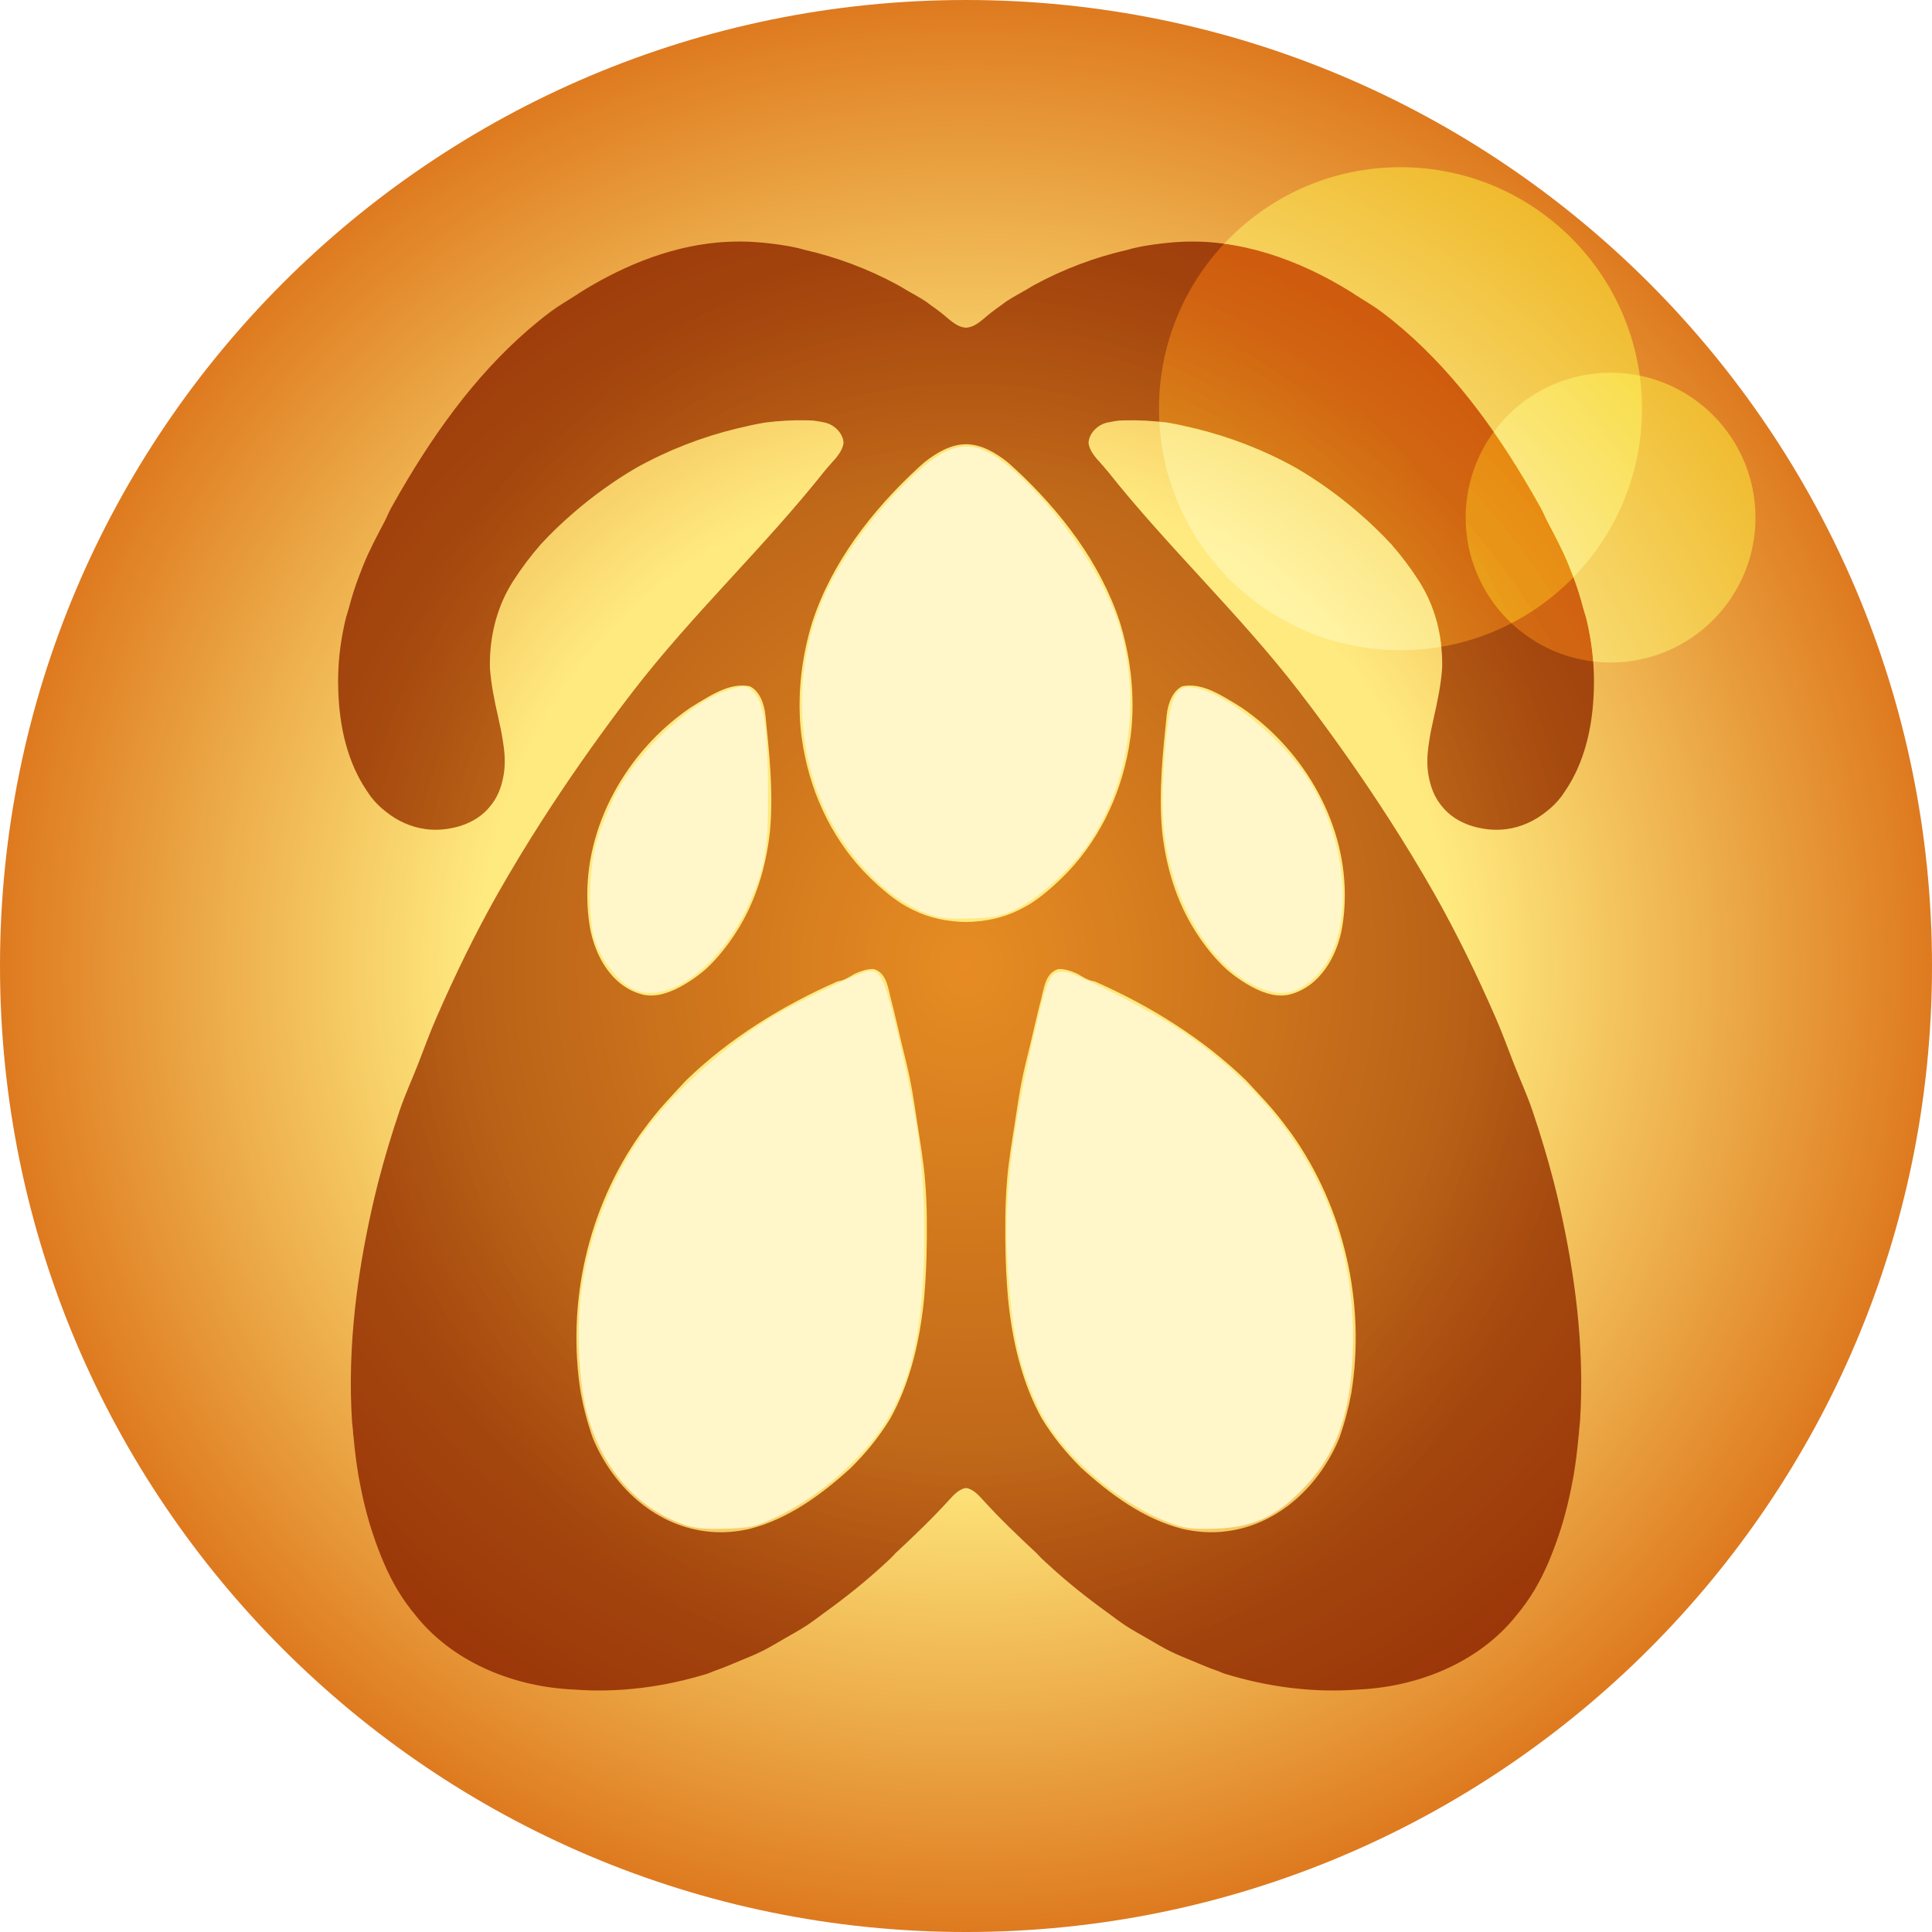
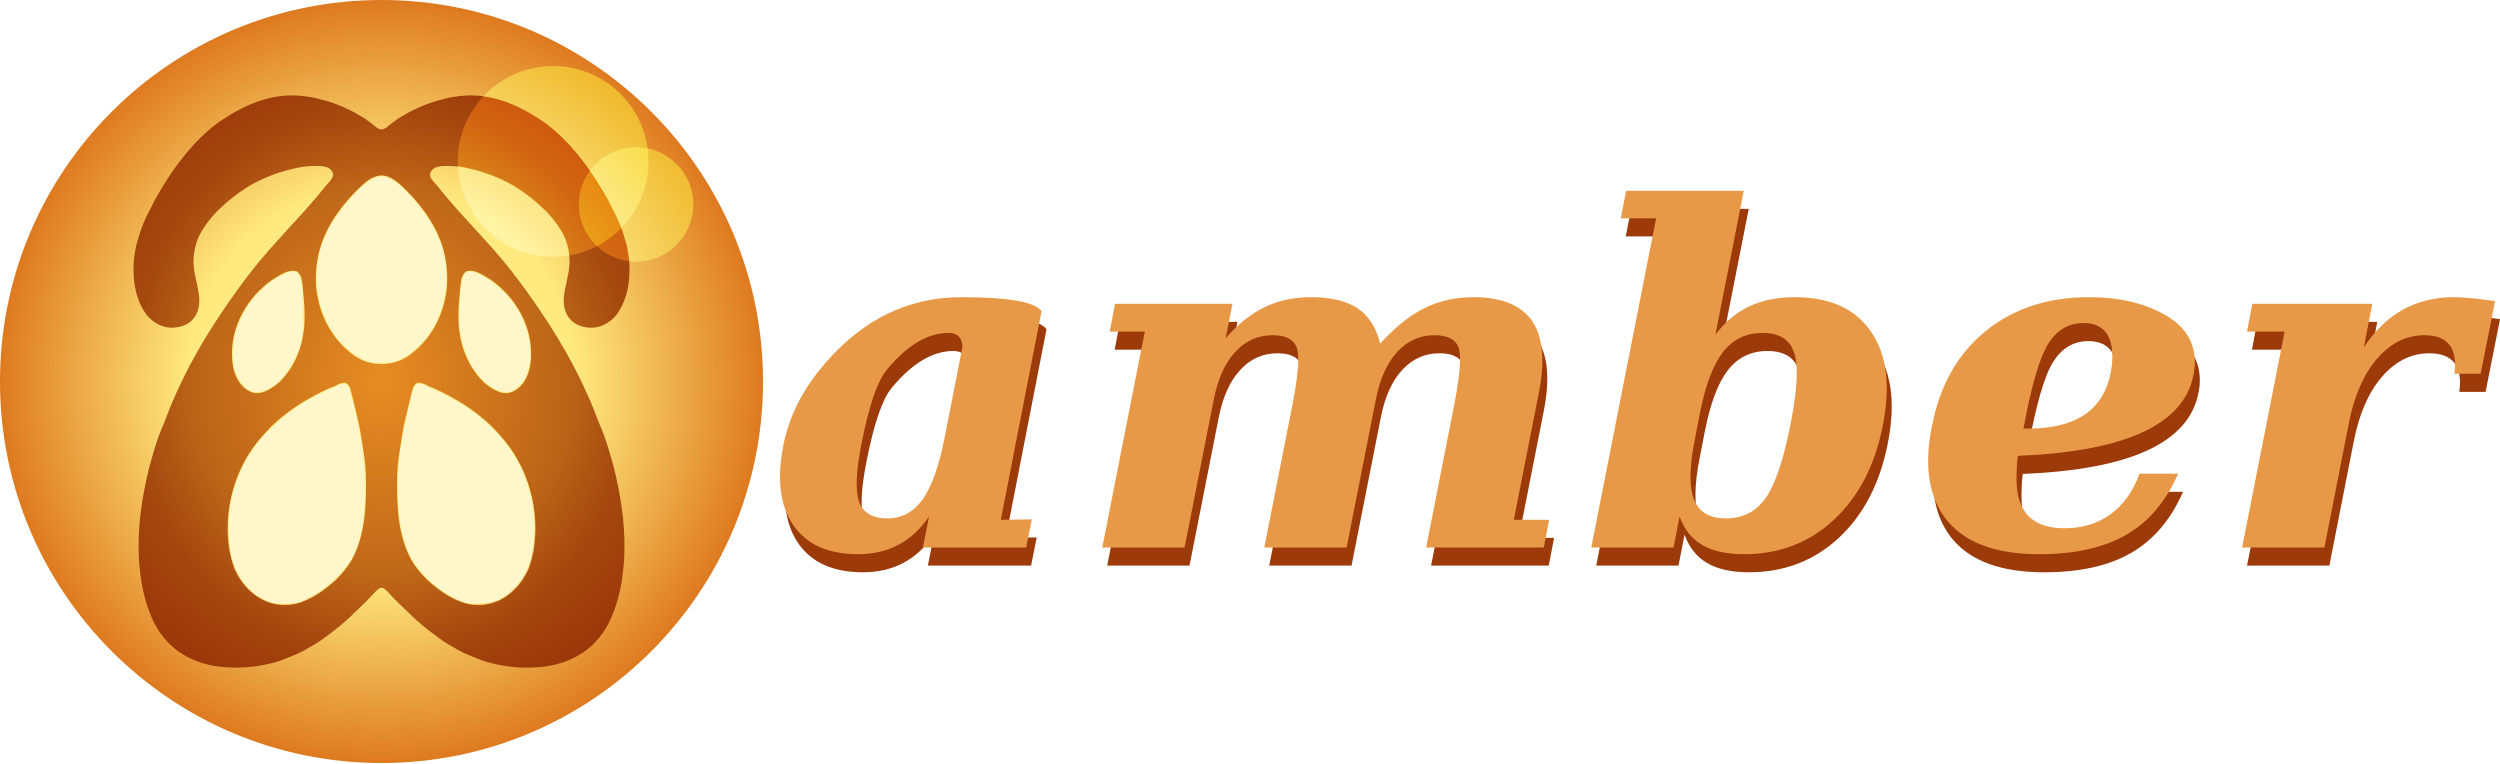
- <svg xmlns="http://www.w3.org/2000/svg" xmlns:xlink="http://www.w3.org/1999/xlink" width="200mm" height="200mm" viewBox="0 0 200 200" version="1.1" id="svg1" xml:space="preserve">
+ <svg xmlns="http://www.w3.org/2000/svg" xmlns:ns2="http://krita.org/namespaces/svg/krita" xmlns:xlink="http://www.w3.org/1999/xlink" width="655.292mm" height="200mm" viewBox="0 0 655.292 200" version="1.1" id="svg1" xml:space="preserve">
  <defs id="defs1">
    <linearGradient id="linearGradient61">
      <stop style="stop-color:#e79947;stop-opacity:1;" offset="0" id="stop61" />
      <stop style="stop-color:#ac5e28;stop-opacity:1;" offset="1" id="stop62" />
    </linearGradient>
    <linearGradient id="linearGradient4">
      <stop style="stop-color:#ffea7f;stop-opacity:1;" offset="0.504" id="stop4" />
      <stop style="stop-color:#de7a1f;stop-opacity:1;" offset="1" id="stop5" />
    </linearGradient>
    <radialGradient xlink:href="#linearGradient4" id="radialGradient5-8-6-0" cx="1442.396" cy="-22.189" fx="1442.396" fy="-22.189" r="100" gradientUnits="userSpaceOnUse" gradientTransform="translate(692.3495,0.977361)" />
    <radialGradient xlink:href="#linearGradient61" id="radialGradient62-6" cx="2422.762" cy="-14.078" fx="2422.762" fy="-14.078" r="65" gradientTransform="matrix(1,0,0,1.153851,0,2.165942)" gradientUnits="userSpaceOnUse" />
  </defs>
  <g id="layer2" style="display:inline;opacity:1" transform="translate(-568.7736,706.7615)">
+     <g id="g1-2" transform="matrix(1.261193,0,0,1.24367,-518.0647,-548.5414)" style="display:inline">
+       <text id="shape0-8-0-68-2-6-9" ns2:useRichText="true" text-rendering="auto" ns2:textVersion="3" fill="#e48f41" stroke-opacity="0" stroke="#000000" stroke-width="0" stroke-linecap="square" stroke-linejoin="bevel" letter-spacing="0" word-spacing="0" style="font-weight:700;font-size:98.972px;font-family:'DejaVu Serif';text-align:start;display:inline;fill:#9c3a0a;fill-opacity:1" x="1022.175" y="-8.011">
+         <tspan x="1022.175" id="tspan3-9-5-9-0-2-3" style="font-style:italic;font-size:98.972px;fill:#9c3a0a;fill-opacity:1;stroke-width:0">amber<tspan style="font-style:italic;font-variant:normal;font-weight:bold;font-stretch:normal;font-family:Cantarell;-inkscape-font-specification:'Cantarell Bold Italic';fill:#9c3a0a;fill-opacity:1;stroke-width:0" id="tspan66-5-9-1" />
+         </tspan>
+       </text>
+       <text id="shape0-8-0-68-1-9" ns2:useRichText="true" text-rendering="auto" ns2:textVersion="3" fill="#e48f41" stroke-opacity="0" stroke="#000000" stroke-width="0" stroke-linecap="square" stroke-linejoin="bevel" letter-spacing="0" word-spacing="0" style="font-weight:700;font-size:98.972px;font-family:'DejaVu Serif';text-align:start;display:inline;fill:#e79947;fill-opacity:1" x="1021.147" y="-11.821">
+         <tspan x="1021.147" id="tspan3-9-5-9-2-4" style="font-style:italic;font-size:98.972px;fill:#e79947;fill-opacity:1;stroke-width:0">amber<tspan style="font-style:italic;font-variant:normal;font-weight:bold;font-stretch:normal;font-family:Cantarell;-inkscape-font-specification:'Cantarell Bold Italic';fill:#a05d10;fill-opacity:1;stroke-width:0" id="tspan66-7-7" />
+         </tspan>
+       </text>
+     </g>
    <g id="g66-2" transform="translate(-1753.988,-592.6833)" style="display:inline">
      <circle style="display:inline;fill:url(#radialGradient5-8-6-0);stroke-width:1.097" id="path4-3-8-0" cx="2134.746" cy="-21.211" r="100" transform="translate(288.0159,7.133041)" />
      <path id="path56-0-1-5-2" style="mix-blend-mode:multiply;fill:url(#radialGradient62-6);stroke-width:0.17" d="m 2398,-89.044 c -5.332,0.279 -10.463,2.316 -15.036,5.148 -0.196,0.122 -0.385,0.252 -0.578,0.377 -0.888,0.571 -1.811,1.097 -2.646,1.726 -6.111,4.594 -10.841,10.769 -14.771,17.325 -0.577,0.963 -1.137,1.934 -1.681,2.909 -0.276,0.494 -0.483,1.03 -0.748,1.533 -0.766,1.452 -1.539,2.896 -2.154,4.413 -0.032,0.079 -0.063,0.158 -0.095,0.237 -0.333,0.836 -0.647,1.679 -0.923,2.537 -0.194,0.589 -0.351,1.186 -0.514,1.783 -0.11,0.411 -0.258,0.809 -0.353,1.226 -0.05,0.221 -0.098,0.442 -0.144,0.664 -0.383,1.833 -0.597,3.7 -0.594,5.593 0,0.017 10e-5,0.033 0,0.05 0,0.585 0.019,1.174 0.054,1.764 0.2,3.308 0.992,6.644 2.837,9.425 0.046,0.07 0.094,0.139 0.142,0.209 0.109,0.158 0.207,0.322 0.324,0.477 0.455,0.604 0.992,1.137 1.587,1.593 1.18,0.948 2.588,1.607 4.127,1.807 0.917,0.12 1.877,0.075 2.8,-0.129 0.895,-0.179 1.76,-0.518 2.547,-1.031 0.53,-0.346 0.982,-0.771 1.359,-1.252 0.281,-0.342 0.525,-0.718 0.723,-1.129 0.227,-0.471 0.393,-0.956 0.508,-1.449 0.158,-0.63 0.237,-1.28 0.242,-1.92 0.01,-0.676 -0.059,-1.344 -0.164,-2.006 -0.123,-0.895 -0.313,-1.784 -0.509,-2.644 -0.377,-1.657 -0.733,-3.366 -0.859,-5.079 -0.069,-2.75 0.491,-5.503 1.758,-7.928 0.033,-0.063 0.068,-0.124 0.102,-0.187 0.165,-0.304 0.336,-0.605 0.523,-0.897 0.86,-1.342 1.818,-2.614 2.861,-3.811 1.089,-1.194 2.272,-2.306 3.482,-3.349 1.984,-1.71 4.141,-3.263 6.426,-4.597 3.264,-1.818 6.79,-3.186 10.403,-4.063 0.962,-0.233 1.942,-0.452 2.932,-0.618 1.441,-0.183 2.898,-0.263 4.362,-0.229 0.192,0.004 0.394,0.011 0.601,0.023 0.409,0.049 0.818,0.118 1.224,0.21 1.037,0.234 1.886,1.153 1.93,2.094 -0.06,0.536 -0.363,1.037 -0.724,1.494 -0.184,0.243 -0.413,0.449 -0.599,0.689 -0.027,0.028 -0.054,0.06 -0.081,0.088 -0.199,0.206 -0.362,0.444 -0.56,0.65 -6.27,7.911 -13.726,14.861 -19.886,22.877 -0.445,0.579 -0.886,1.16 -1.325,1.743 -2.778,3.709 -5.434,7.508 -7.943,11.407 -1.636,2.543 -3.21,5.134 -4.707,7.77 -2.325,4.114 -4.385,8.364 -6.277,12.69 -0.701,1.595 -1.29,3.222 -1.92,4.845 -0.635,1.634 -1.375,3.224 -1.937,4.888 -0.819,2.424 -1.56,4.883 -2.205,7.368 -0.254,0.995 -0.492,1.995 -0.714,2.999 -0.742,3.351 -1.332,6.747 -1.7,10.164 -0.415,3.846 -0.55,7.717 -0.307,11.578 0.022,0.354 0.079,0.709 0.107,1.063 0,0.052 0,0.105 0,0.157 0.011,0.141 0.041,0.282 0.053,0.424 0.12,1.353 0.288,2.699 0.512,4.044 0.06,0.356 0.136,0.705 0.204,1.059 0.246,1.291 0.556,2.561 0.927,3.817 0.128,0.427 0.261,0.852 0.405,1.273 0.66,1.954 1.433,3.865 2.494,5.647 0.56,0.942 1.198,1.836 1.904,2.674 3.749,4.708 9.801,7.224 15.754,7.619 0.211,0.014 0.422,0.026 0.634,0.036 4.64,0.356 9.365,-0.272 13.79,-1.641 0.262,-0.081 0.501,-0.213 0.76,-0.3 0.829,-0.281 1.63,-0.624 2.437,-0.962 0.843,-0.352 1.694,-0.684 2.51,-1.093 0.77,-0.385 1.502,-0.832 2.248,-1.263 0.771,-0.447 1.555,-0.865 2.301,-1.356 0.635,-0.417 1.232,-0.882 1.847,-1.327 2.215,-1.597 4.354,-3.305 6.349,-5.156 0.144,-0.133 0.287,-0.267 0.429,-0.401 0.205,-0.193 0.396,-0.404 0.591,-0.611 1.911,-1.773 3.793,-3.579 5.547,-5.505 0.465,-0.511 1.062,-1.172 1.762,-1.244 0.7,0.072 1.297,0.733 1.762,1.244 1.754,1.927 3.637,3.734 5.548,5.507 0.194,0.206 0.385,0.417 0.589,0.609 0.142,0.134 0.285,0.267 0.428,0.4 0,5.1e-4 0,10e-4 0,10e-4 0,1e-5 10e-5,-2e-5 10e-5,0 0.011,0.01 0.023,0.019 0.034,0.029 1.984,1.839 4.111,3.538 6.314,5.126 0.615,0.446 1.212,0.911 1.848,1.328 0.746,0.49 1.53,0.909 2.301,1.356 0.746,0.43 1.479,0.878 2.248,1.263 0.816,0.41 1.666,0.741 2.51,1.093 0.807,0.337 1.607,0.681 2.436,0.962 0.259,0.087 0.498,0.219 0.76,0.3 4.425,1.369 9.149,1.997 13.79,1.641 0.211,-0.011 0.423,-0.023 0.634,-0.036 5.953,-0.395 12.005,-2.911 15.754,-7.619 0.705,-0.838 1.343,-1.732 1.904,-2.674 1.06,-1.782 1.833,-3.693 2.493,-5.646 0.145,-0.422 0.277,-0.847 0.406,-1.274 0.371,-1.256 0.681,-2.525 0.927,-3.815 0.069,-0.355 0.144,-0.704 0.205,-1.061 0.224,-1.344 0.392,-2.689 0.512,-4.042 0.012,-0.142 0.043,-0.283 0.054,-0.425 0,-0.052 0,-0.105 0,-0.157 0.028,-0.354 0.084,-0.709 0.107,-1.063 0.243,-3.861 0.108,-7.733 -0.307,-11.578 -0.369,-3.417 -0.959,-6.814 -1.7,-10.164 -0.222,-1.004 -0.461,-2.004 -0.714,-2.999 -0.645,-2.485 -1.386,-4.944 -2.205,-7.368 -0.562,-1.664 -1.302,-3.254 -1.937,-4.888 -0.63,-1.623 -1.219,-3.249 -1.92,-4.844 -1.893,-4.328 -3.953,-8.58 -6.28,-12.695 -1.496,-2.634 -3.069,-5.223 -4.704,-7.764 -2.509,-3.9 -5.165,-7.699 -7.943,-11.407 -0.439,-0.584 -0.881,-1.165 -1.325,-1.743 -6.16,-8.017 -13.616,-14.966 -19.886,-22.877 -0.199,-0.206 -0.361,-0.445 -0.56,-0.65 -0.027,-0.028 -0.054,-0.06 -0.081,-0.088 -0.186,-0.24 -0.415,-0.447 -0.599,-0.689 -0.361,-0.458 -0.664,-0.959 -0.723,-1.494 0.044,-0.941 0.893,-1.86 1.93,-2.094 0.406,-0.092 0.815,-0.161 1.224,-0.21 0.207,-0.012 0.409,-0.018 0.601,-0.023 1.464,-0.034 2.92,0.046 4.362,0.229 0.99,0.166 1.97,0.385 2.932,0.618 3.613,0.877 7.139,2.245 10.403,4.063 2.286,1.333 4.443,2.887 6.427,4.597 1.21,1.043 2.393,2.155 3.482,3.349 1.043,1.197 2.001,2.468 2.861,3.811 0.188,0.293 0.359,0.595 0.524,0.899 0.033,0.061 0.068,0.122 0.101,0.183 1.267,2.425 1.828,5.178 1.758,7.929 -0.126,1.713 -0.482,3.422 -0.859,5.079 -0.196,0.859 -0.385,1.748 -0.509,2.644 -0.104,0.663 -0.169,1.33 -0.164,2.006 0,0.641 0.084,1.291 0.242,1.92 0.115,0.493 0.281,0.977 0.508,1.449 0.198,0.411 0.442,0.787 0.723,1.129 0.377,0.481 0.829,0.906 1.359,1.252 0.788,0.514 1.652,0.852 2.548,1.031 0.923,0.204 1.883,0.248 2.8,0.129 1.539,-0.201 2.947,-0.859 4.127,-1.807 0.594,-0.455 1.131,-0.989 1.587,-1.593 0.116,-0.154 0.214,-0.318 0.323,-0.476 0.048,-0.07 0.096,-0.139 0.143,-0.21 1.844,-2.781 2.636,-6.116 2.836,-9.425 0.038,-0.587 0.056,-1.175 0.054,-1.764 0,-0.017 0,-0.033 1e-4,-0.05 0,-1.893 -0.212,-3.76 -0.594,-5.593 -0.046,-0.222 -0.093,-0.444 -0.144,-0.664 -0.095,-0.417 -0.244,-0.816 -0.354,-1.228 -0.163,-0.596 -0.319,-1.192 -0.513,-1.78 -0.276,-0.859 -0.591,-1.702 -0.924,-2.538 -0.032,-0.079 -0.062,-0.158 -0.095,-0.236 -0.614,-1.517 -1.388,-2.961 -2.154,-4.413 -0.264,-0.503 -0.472,-1.039 -0.748,-1.533 -0.544,-0.975 -1.104,-1.946 -1.681,-2.909 -3.93,-6.555 -8.661,-12.73 -14.771,-17.324 -0.836,-0.628 -1.759,-1.155 -2.647,-1.726 -0.193,-0.125 -0.383,-0.255 -0.578,-0.377 -5.382,-3.333 -11.559,-5.538 -17.879,-5.133 -0.503,0.032 -1.005,0.077 -1.505,0.132 -0.693,0.077 -1.382,0.176 -2.068,0.297 -0.383,0.072 -0.764,0.154 -1.145,0.245 -0.158,0.038 -0.314,0.092 -0.471,0.132 -3.371,0.762 -6.627,1.992 -9.656,3.633 -0.32,0.171 -0.622,0.369 -0.936,0.55 -0.642,0.371 -1.297,0.722 -1.916,1.125 -0.166,0.108 -0.326,0.227 -0.482,0.352 -0.402,0.281 -0.798,0.572 -1.186,0.872 -0.763,0.59 -1.556,1.49 -2.559,1.528 -1.002,-0.038 -1.796,-0.938 -2.559,-1.528 -0.389,-0.301 -0.784,-0.591 -1.186,-0.872 -0.156,-0.126 -0.316,-0.244 -0.482,-0.352 -0.619,-0.404 -1.274,-0.755 -1.917,-1.126 -0.313,-0.18 -0.615,-0.378 -0.934,-0.549 -3.029,-1.642 -6.285,-2.872 -9.656,-3.634 -0.158,-0.04 -0.314,-0.094 -0.472,-0.132 -0.38,-0.091 -0.762,-0.173 -1.145,-0.245 -0.686,-0.12 -1.375,-0.22 -2.068,-0.297 -0.5,-0.056 -1.002,-0.1 -1.505,-0.132 -0.951,-0.061 -1.899,-0.064 -2.844,-0.015 z m 24.767,20.95 c 1.594,0.016 3.041,0.875 4.277,1.842 0.049,0.041 0.095,0.085 0.144,0.127 0.21,0.167 0.394,0.364 0.6,0.536 4.779,4.428 8.866,9.74 10.888,15.88 1.079,3.494 1.533,7.171 1.238,10.814 -0.062,0.767 -0.181,1.531 -0.31,2.293 -0.895,5.044 -3.221,9.815 -6.919,13.415 -0.986,0.96 -2.067,1.891 -3.246,2.656 -0.383,0.229 -0.775,0.444 -1.177,0.645 -1.701,0.848 -3.597,1.229 -5.494,1.253 -1.897,-0.024 -3.792,-0.406 -5.494,-1.253 -0.402,-0.2 -0.794,-0.415 -1.177,-0.645 -1.179,-0.765 -2.26,-1.696 -3.246,-2.656 -3.698,-3.599 -6.024,-8.371 -6.919,-13.415 -0.13,-0.762 -0.248,-1.526 -0.31,-2.293 -0.295,-3.643 0.16,-7.32 1.238,-10.814 2.022,-6.14 6.109,-11.453 10.888,-15.88 0.206,-0.172 0.389,-0.369 0.6,-0.536 0.049,-0.042 0.094,-0.086 0.144,-0.127 1.235,-0.967 2.682,-1.827 4.277,-1.842 z m -23.106,24.981 c 0.237,0.003 0.475,0.026 0.716,0.073 1.01,0.497 1.492,1.783 1.617,2.982 0.412,3.96 0.838,8 0.48,11.98 -0.396,3.705 -1.466,7.308 -3.489,10.471 -0.882,1.379 -1.931,2.724 -3.159,3.849 -0.919,0.8 -1.933,1.489 -3.041,2.038 -0.24,0.119 -0.492,0.224 -0.747,0.32 -0.235,0.086 -0.477,0.159 -0.722,0.228 -0.692,0.171 -1.408,0.216 -2.107,0.029 -3.1,-0.835 -4.874,-3.955 -5.394,-7.035 -0.08,-0.475 -0.135,-0.95 -0.179,-1.426 -0.031,-0.372 -0.051,-0.74 -0.063,-1.107 -0.294,-7.864 4.063,-15.579 10.612,-20.076 0.281,-0.185 0.565,-0.364 0.854,-0.536 1.396,-0.835 2.966,-1.811 4.623,-1.79 z m 46.211,0 c 1.658,-0.021 3.228,0.955 4.623,1.79 0.289,0.173 0.573,0.351 0.854,0.536 6.549,4.496 10.906,12.212 10.612,20.076 -0.012,0.368 -0.032,0.735 -0.063,1.107 -0.044,0.475 -0.099,0.951 -0.179,1.426 -0.519,3.08 -2.294,6.2 -5.394,7.035 -0.699,0.187 -1.415,0.142 -2.107,-0.029 -0.244,-0.068 -0.486,-0.141 -0.722,-0.228 -0.255,-0.096 -0.507,-0.201 -0.747,-0.32 -1.108,-0.548 -2.122,-1.238 -3.041,-2.038 -1.228,-1.125 -2.277,-2.47 -3.159,-3.849 -2.023,-3.163 -3.092,-6.766 -3.489,-10.471 -0.358,-3.98 0.067,-8.02 0.48,-11.98 0.125,-1.199 0.607,-2.485 1.617,-2.982 0.24,-0.047 0.479,-0.07 0.716,-0.073 z m -32.674,29.348 c 0.038,0.011 0.077,0.023 0.116,0.037 1.239,0.444 1.374,1.912 1.66,3.001 0.396,1.509 0.732,3.034 1.096,4.553 0.306,1.263 0.632,2.52 0.891,3.795 0.315,1.511 0.515,3.042 0.756,4.566 0.3,1.958 0.645,3.912 0.804,5.883 0.222,2.598 0.214,5.213 0.155,7.82 -0.059,1.899 -0.154,3.799 -0.391,5.693 -0.482,3.862 -1.473,7.773 -3.35,11.157 -1.128,1.864 -2.523,3.577 -4.078,5.119 -3.042,2.784 -6.497,5.314 -10.494,6.333 -0.686,0.156 -1.385,0.264 -2.095,0.316 -0.838,0.062 -1.683,0.042 -2.514,-0.077 -5.337,-0.688 -9.591,-4.714 -11.629,-9.656 -0.542,-1.532 -0.956,-3.1 -1.248,-4.69 -1.473,-9.253 0.746,-19.074 6.16,-26.745 0.095,-0.135 0.201,-0.262 0.298,-0.396 0.724,-0.994 1.486,-1.962 2.318,-2.874 0.709,-0.778 1.433,-1.566 2.175,-2.351 0,-0.002 0,-0.005 0.01,-0.007 4.475,-4.32 9.915,-7.684 15.615,-10.195 0.038,-0.006 0.077,-0.013 0.115,-0.019 0.59,-0.094 1.13,-0.449 1.669,-0.768 0.638,-0.278 1.304,-0.518 1.965,-0.494 z m 19.136,0 c 0.661,-0.024 1.327,0.216 1.965,0.494 0.54,0.319 1.08,0.674 1.669,0.768 0.038,0.006 0.076,0.012 0.115,0.019 5.7,2.51 11.14,5.875 15.615,10.195 0,0.002 0,0.005 0.01,0.007 0.742,0.784 1.466,1.573 2.175,2.351 0.832,0.912 1.593,1.88 2.317,2.873 0.097,0.134 0.203,0.262 0.299,0.398 5.414,7.671 7.633,17.492 6.16,26.744 -0.292,1.59 -0.706,3.159 -1.248,4.69 -2.038,4.942 -6.292,8.968 -11.629,9.656 -0.832,0.119 -1.677,0.139 -2.514,0.077 -0.71,-0.052 -1.409,-0.16 -2.095,-0.316 -3.997,-1.019 -7.452,-3.549 -10.494,-6.333 -1.555,-1.542 -2.95,-3.255 -4.078,-5.119 -1.877,-3.384 -2.869,-7.295 -3.35,-11.157 -0.236,-1.894 -0.331,-3.793 -0.391,-5.693 -0.059,-2.608 -0.066,-5.223 0.155,-7.821 0.158,-1.972 0.503,-3.925 0.804,-5.883 0.241,-1.524 0.441,-3.055 0.756,-4.566 0.26,-1.275 0.585,-2.531 0.892,-3.795 0.363,-1.518 0.7,-3.043 1.096,-4.553 0.285,-1.089 0.421,-2.557 1.66,-3.001 0.039,-0.014 0.077,-0.026 0.116,-0.037 z" />
      <circle style="opacity:0.5;mix-blend-mode:overlay;fill:#fff6ca;fill-opacity:1;stroke:none;stroke-width:1.462;stroke-opacity:1" id="path37-0-7-3" cx="2467.74" cy="-71.77" r="25" />
      <circle style="display:inline;opacity:0.5;mix-blend-mode:overlay;fill:#fff6ca;fill-opacity:1;stroke:none;stroke-width:0.877;stroke-opacity:1" id="path37-5-5-2-7" cx="2489.488" cy="-60.497" r="15" />
      <path style="fill:#fff6ca;fill-opacity:1;stroke:none;stroke-width:4.359;stroke-opacity:1" d="m 9024.718,-45.284 c -5.542,-3.735 -11.125,-11.543 -13.165,-18.413 -2.533,-8.531 -2.293,-26.121 0.507,-37.068 1.247,-4.874 4.731,-13.651 7.743,-19.504 9.246,-17.966 30.676,-37.371 45.716,-41.393 5.214,-1.395 5.563,-1.333 8.364,1.468 3.997,3.997 5.399,13.858 5.556,39.087 0.138,22.181 -1.116,29.493 -7.485,43.652 -11.651,25.9 -33.977,41.106 -47.235,32.171 z" id="path62-5" transform="scale(0.2645833)" />
      <path style="fill:#fff6ca;fill-opacity:1;stroke:none;stroke-width:4.359;stroke-opacity:1" d="m 9141.361,-73.782 c -11.879,-4.395 -24.198,-15.266 -33.574,-29.629 -16.259,-24.907 -19.655,-58.705 -8.87,-88.28 5.938,-16.282 18.135,-34.27 33.985,-50.119 19.559,-19.559 28.61,-19.556 48.18,0.018 17.573,17.576 32.302,41.219 36.832,59.124 7.214,28.512 2.2,59.339 -13.328,81.947 -6.35,9.245 -19.001,20.758 -27.298,24.843 -6.665,3.281 -8.883,3.766 -18.615,4.069 -8.829,0.275 -12.306,-0.121 -17.312,-1.973 z" id="path63-9" transform="scale(0.2645833)" />
      <path style="fill:#fff6ca;fill-opacity:1;stroke:none;stroke-width:4.359;stroke-opacity:1" d="m 9269.246,-45.777 c -12.306,-6.074 -23.959,-21.102 -30.008,-38.697 -5.174,-15.051 -6.386,-27.741 -4.729,-49.533 1.975,-25.975 4.099,-30.213 13.838,-27.617 13.061,3.48 33.715,21.029 43.277,36.77 15.764,25.951 17,60.169 2.71,75.068 -7.634,7.96 -14.775,9.101 -25.089,4.01 z" id="path64-2" transform="scale(0.2645833)" />
      <path style="fill:#fff6ca;fill-opacity:1;stroke:none;stroke-width:4.359;stroke-opacity:1" d="m 9236.166,164.516 c -20.367,-7.751 -42.627,-27.449 -51.011,-45.139 -7.224,-15.244 -9.977,-27.465 -11.741,-52.137 -1.973,-27.591 0.848,-53.653 10.142,-93.682 5.46,-23.517 6.193,-24.943 12.511,-24.36 4.022,0.371 34.2,15.718 44.687,22.725 45.931,30.691 69.641,75.196 67.434,126.572 -1.065,24.779 -6.808,40.119 -20.025,53.486 -10.412,10.53 -19.427,14.509 -33.85,14.943 -9.257,0.278 -12.073,-0.095 -18.148,-2.407 z" id="path65-2" transform="scale(0.2645833)" />
      <path style="fill:#fff6ca;fill-opacity:1;stroke:none;stroke-width:4.359;stroke-opacity:1" d="m 9046.024,165.204 c -18.278,-6.519 -31.889,-22.39 -37.507,-43.735 -3.353,-12.739 -4.136,-35.549 -1.724,-50.232 3.526,-21.463 11.813,-42.09 23.492,-58.473 11.699,-16.413 32.249,-34.901 51.86,-46.657 8.011,-4.802 30.309,-15.534 35.182,-16.933 5.818,-1.67 7.338,1.077 12.487,22.567 8.406,35.085 10.778,52.959 10.713,80.738 -0.079,33.905 -4.278,54.805 -14.395,71.659 -8.817,14.687 -26.281,30.113 -43.176,38.136 -8.248,3.917 -10.173,4.365 -20.093,4.677 -8.352,0.263 -12.371,-0.155 -16.838,-1.748 z" id="path66-89" transform="scale(0.2645833)" />
    </g>
  </g>
</svg>
